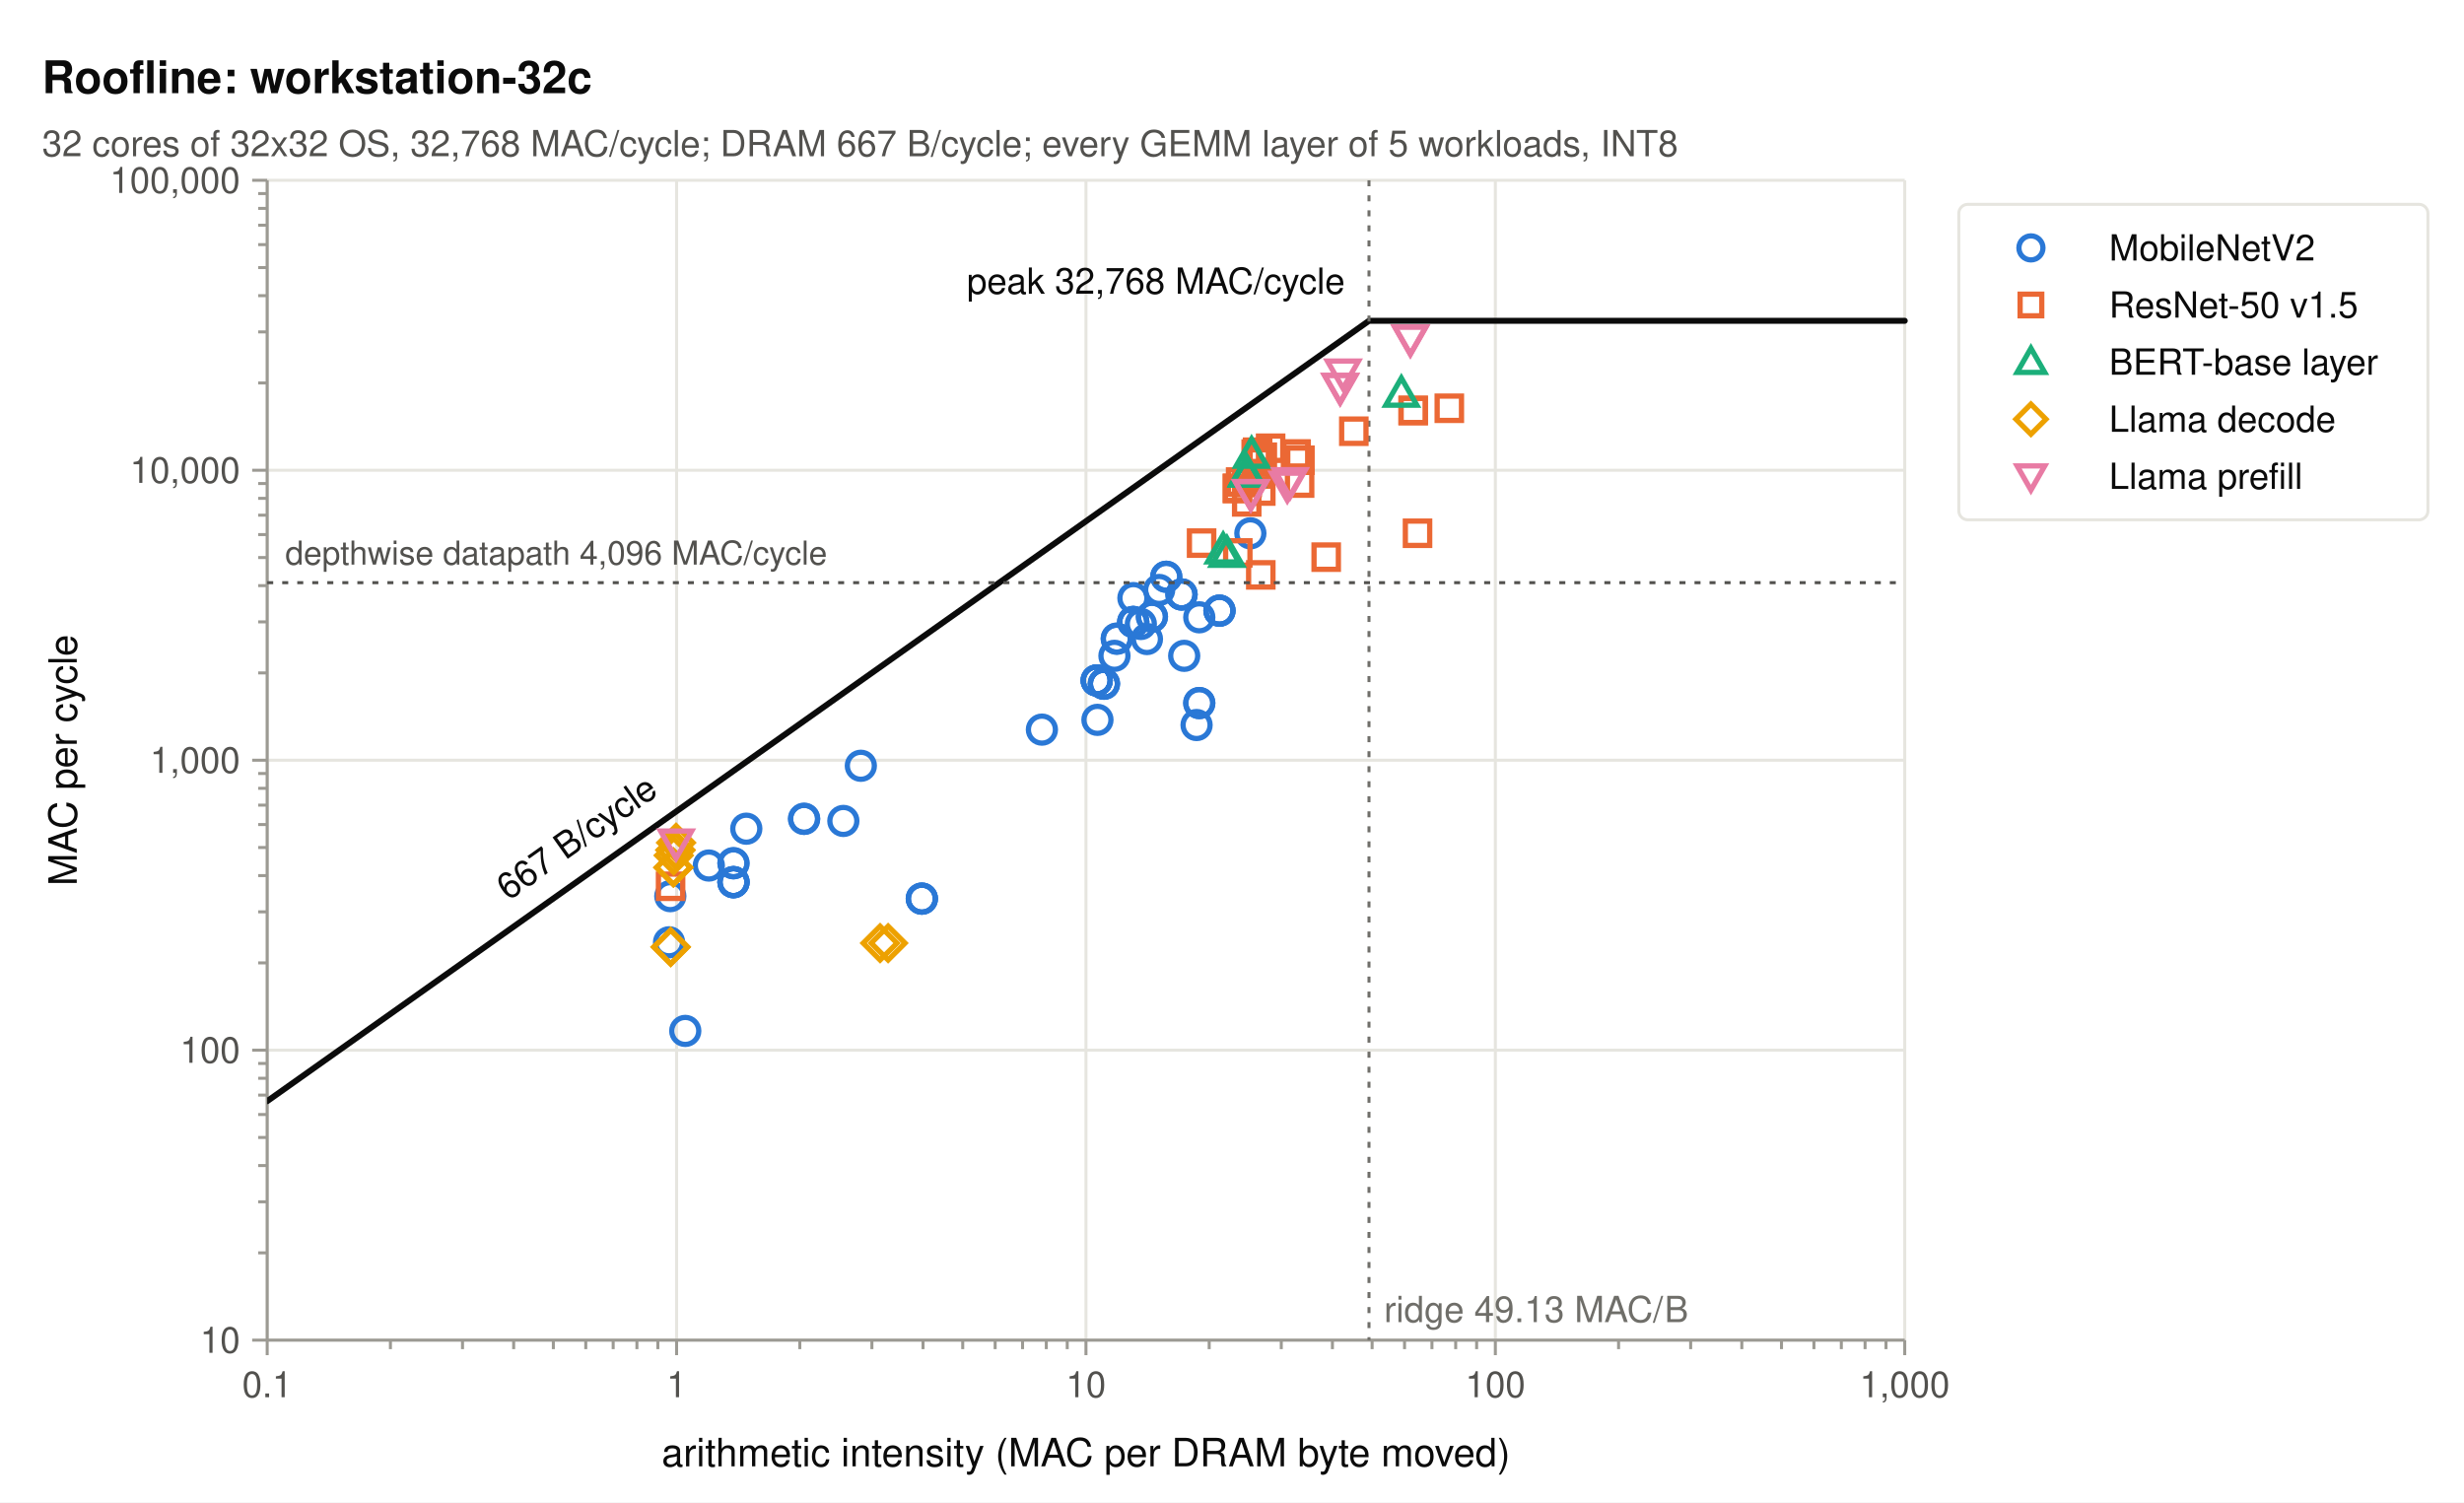
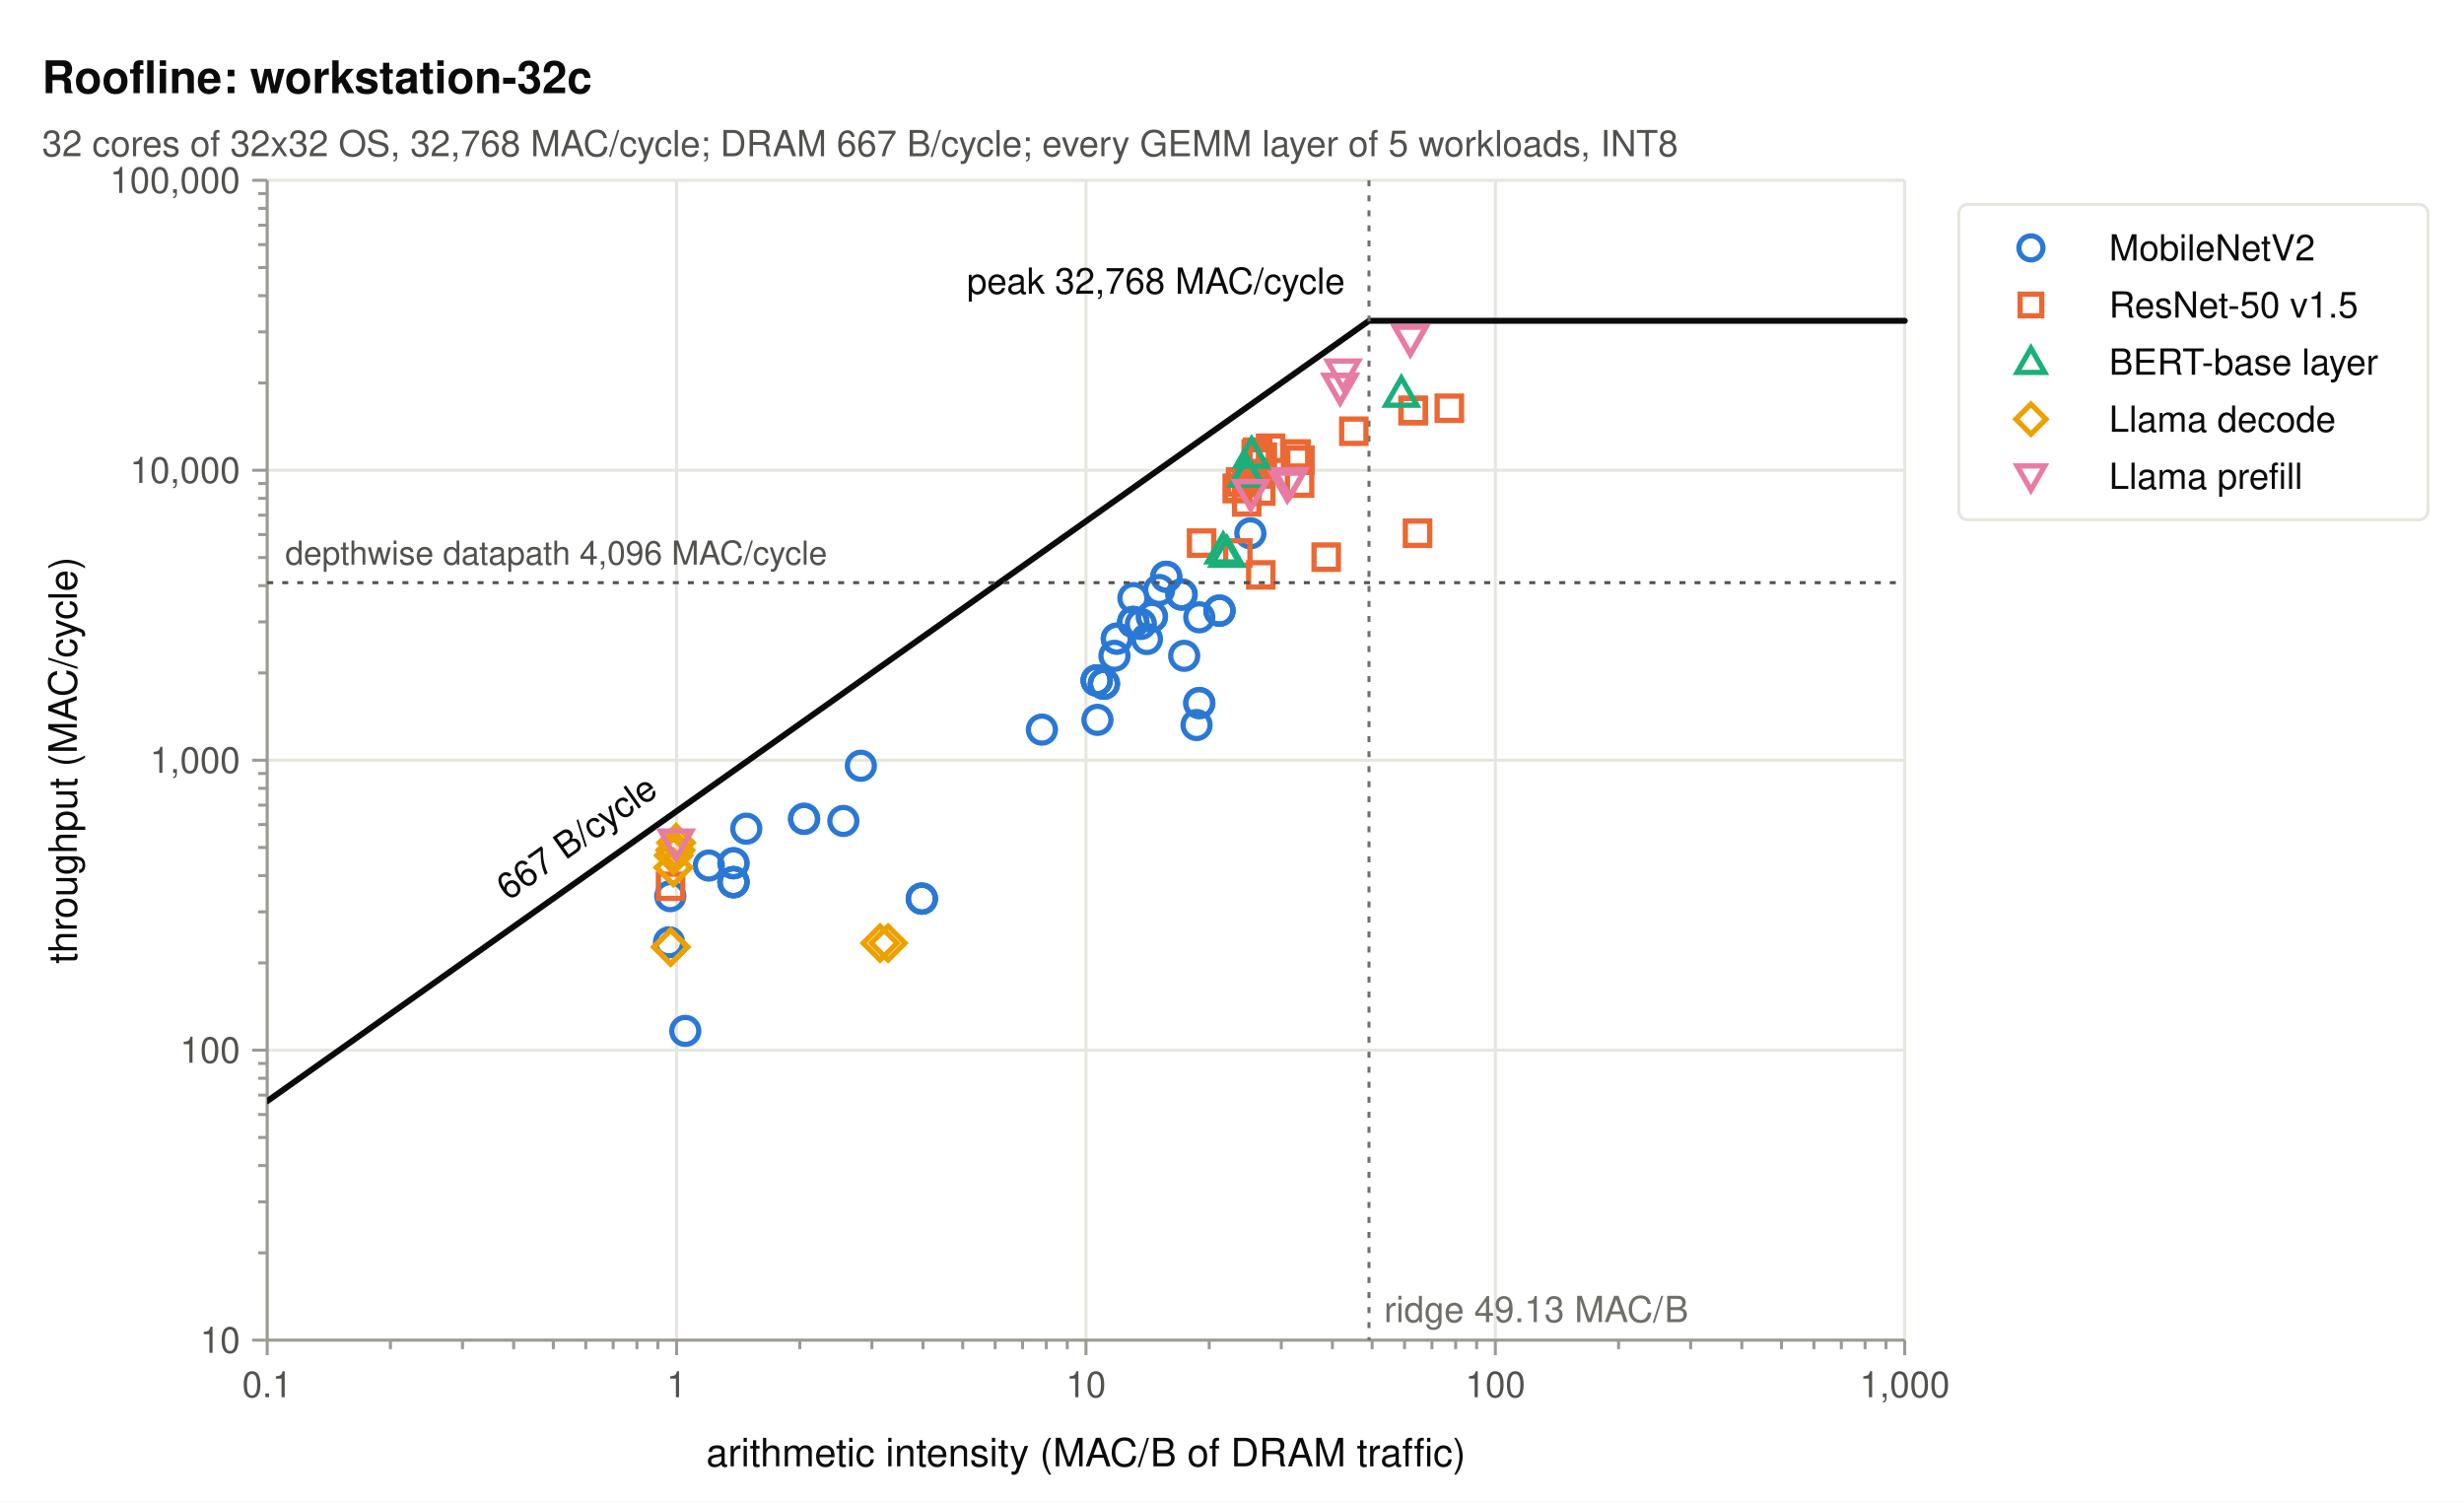
<svg xmlns="http://www.w3.org/2000/svg" width="820" height="500" viewBox="0 0 820 500" font-family="system-ui, -apple-system, 'Segoe UI', Helvetica, Arial, sans-serif">
  <rect width="820" height="500" fill="#ffffff" />
  <defs>
    <clipPath id="roofline-plot">
      <rect x="88.92" y="58" width="546.96" height="388" />
    </clipPath>
  </defs>
  <text x="14" y="31" font-size="15" fill="#0b0b0b" font-weight="600">Roofline: workstation-32c</text>
  <text x="14" y="52" font-size="12" fill="#52514e">32 cores of 32x32 OS, 32,768 MAC/cycle; DRAM 667 B/cycle; every GEMM layer of 5 workloads, INT8</text>
  <g stroke="#e6e5df" stroke-width="1" fill="none">
    <line x1="88.92" y1="446" x2="633.88" y2="446" />
    <line x1="88.92" y1="349.5" x2="633.88" y2="349.5" />
    <line x1="88.92" y1="253" x2="633.88" y2="253" />
    <line x1="88.92" y1="156.5" x2="633.88" y2="156.5" />
    <line x1="88.92" y1="60" x2="633.88" y2="60" />
    <line x1="88.92" y1="60" x2="88.92" y2="446" />
    <line x1="225.16" y1="60" x2="225.16" y2="446" />
    <line x1="361.4" y1="60" x2="361.4" y2="446" />
    <line x1="497.64" y1="60" x2="497.64" y2="446" />
    <line x1="633.88" y1="60" x2="633.88" y2="446" />
  </g>
  <g stroke="#9c9a93" stroke-width="1" fill="none">
    <line x1="88.92" y1="446" x2="633.88" y2="446" />
    <line x1="88.92" y1="60" x2="88.92" y2="446" />
    <line x1="129.93" y1="446" x2="129.93" y2="449" />
    <line x1="153.92" y1="446" x2="153.92" y2="449" />
    <line x1="170.94" y1="446" x2="170.94" y2="449" />
    <line x1="184.15" y1="446" x2="184.15" y2="449" />
    <line x1="194.94" y1="446" x2="194.94" y2="449" />
    <line x1="204.06" y1="446" x2="204.06" y2="449" />
    <line x1="211.96" y1="446" x2="211.96" y2="449" />
    <line x1="218.93" y1="446" x2="218.93" y2="449" />
    <line x1="266.17" y1="446" x2="266.17" y2="449" />
    <line x1="290.16" y1="446" x2="290.16" y2="449" />
    <line x1="307.18" y1="446" x2="307.18" y2="449" />
    <line x1="320.39" y1="446" x2="320.39" y2="449" />
    <line x1="331.18" y1="446" x2="331.18" y2="449" />
    <line x1="340.3" y1="446" x2="340.3" y2="449" />
    <line x1="348.2" y1="446" x2="348.2" y2="449" />
    <line x1="355.17" y1="446" x2="355.17" y2="449" />
    <line x1="402.41" y1="446" x2="402.41" y2="449" />
    <line x1="426.4" y1="446" x2="426.4" y2="449" />
    <line x1="443.42" y1="446" x2="443.42" y2="449" />
    <line x1="456.63" y1="446" x2="456.63" y2="449" />
    <line x1="467.42" y1="446" x2="467.42" y2="449" />
    <line x1="476.54" y1="446" x2="476.54" y2="449" />
    <line x1="484.44" y1="446" x2="484.44" y2="449" />
    <line x1="491.41" y1="446" x2="491.41" y2="449" />
    <line x1="538.65" y1="446" x2="538.65" y2="449" />
    <line x1="562.64" y1="446" x2="562.64" y2="449" />
    <line x1="579.66" y1="446" x2="579.66" y2="449" />
    <line x1="592.87" y1="446" x2="592.87" y2="449" />
    <line x1="603.66" y1="446" x2="603.66" y2="449" />
    <line x1="612.78" y1="446" x2="612.78" y2="449" />
    <line x1="620.68" y1="446" x2="620.68" y2="449" />
    <line x1="627.65" y1="446" x2="627.65" y2="449" />
    <line x1="85.92" y1="416.95" x2="88.92" y2="416.95" />
    <line x1="85.92" y1="399.96" x2="88.92" y2="399.96" />
    <line x1="85.92" y1="387.9" x2="88.92" y2="387.9" />
    <line x1="85.92" y1="378.55" x2="88.92" y2="378.55" />
    <line x1="85.92" y1="370.91" x2="88.92" y2="370.91" />
    <line x1="85.92" y1="364.45" x2="88.92" y2="364.45" />
    <line x1="85.92" y1="358.85" x2="88.92" y2="358.85" />
    <line x1="85.92" y1="353.92" x2="88.92" y2="353.92" />
    <line x1="85.92" y1="320.45" x2="88.92" y2="320.45" />
    <line x1="85.92" y1="303.46" x2="88.92" y2="303.46" />
    <line x1="85.92" y1="291.4" x2="88.92" y2="291.4" />
    <line x1="85.92" y1="282.05" x2="88.92" y2="282.05" />
    <line x1="85.92" y1="274.41" x2="88.92" y2="274.41" />
    <line x1="85.92" y1="267.95" x2="88.92" y2="267.95" />
    <line x1="85.92" y1="262.35" x2="88.92" y2="262.35" />
    <line x1="85.92" y1="257.42" x2="88.92" y2="257.42" />
    <line x1="85.92" y1="223.95" x2="88.92" y2="223.95" />
    <line x1="85.92" y1="206.96" x2="88.92" y2="206.96" />
    <line x1="85.92" y1="194.9" x2="88.92" y2="194.9" />
    <line x1="85.92" y1="185.55" x2="88.92" y2="185.55" />
    <line x1="85.92" y1="177.91" x2="88.92" y2="177.91" />
    <line x1="85.92" y1="171.45" x2="88.92" y2="171.45" />
    <line x1="85.92" y1="165.85" x2="88.92" y2="165.85" />
    <line x1="85.92" y1="160.92" x2="88.92" y2="160.92" />
    <line x1="85.92" y1="127.45" x2="88.92" y2="127.45" />
    <line x1="85.92" y1="110.46" x2="88.92" y2="110.46" />
    <line x1="85.92" y1="98.4" x2="88.92" y2="98.4" />
    <line x1="85.92" y1="89.05" x2="88.92" y2="89.05" />
    <line x1="85.92" y1="81.41" x2="88.92" y2="81.41" />
    <line x1="85.92" y1="74.95" x2="88.92" y2="74.95" />
    <line x1="85.92" y1="69.35" x2="88.92" y2="69.35" />
    <line x1="85.92" y1="64.42" x2="88.92" y2="64.42" />
    <line x1="88.92" y1="446" x2="88.92" y2="451" />
    <line x1="225.16" y1="446" x2="225.16" y2="451" />
    <line x1="361.4" y1="446" x2="361.4" y2="451" />
    <line x1="497.64" y1="446" x2="497.64" y2="451" />
    <line x1="633.88" y1="446" x2="633.88" y2="451" />
    <line x1="83.92" y1="446" x2="88.92" y2="446" />
    <line x1="83.92" y1="349.5" x2="88.92" y2="349.5" />
    <line x1="83.92" y1="253" x2="88.92" y2="253" />
    <line x1="83.92" y1="156.5" x2="88.92" y2="156.5" />
    <line x1="83.92" y1="60" x2="88.92" y2="60" />
  </g>
  <g style="font-variant-numeric: tabular-nums">
    <text x="88.92" y="465" font-size="12" fill="#52514e" text-anchor="middle">0.1</text>
    <text x="225.16" y="465" font-size="12" fill="#52514e" text-anchor="middle">1</text>
    <text x="361.4" y="465" font-size="12" fill="#52514e" text-anchor="middle">10</text>
    <text x="497.64" y="465" font-size="12" fill="#52514e" text-anchor="middle">100</text>
    <text x="633.88" y="465" font-size="12" fill="#52514e" text-anchor="middle">1,000</text>
    <text x="79.92" y="450.2" font-size="12" fill="#52514e" text-anchor="end">10</text>
    <text x="79.92" y="353.7" font-size="12" fill="#52514e" text-anchor="end">100</text>
    <text x="79.92" y="257.2" font-size="12" fill="#52514e" text-anchor="end">1,000</text>
    <text x="79.92" y="160.7" font-size="12" fill="#52514e" text-anchor="end">10,000</text>
    <text x="79.92" y="64.2" font-size="12" fill="#52514e" text-anchor="end">100,000</text>
  </g>
-   <text x="361.4" y="488" font-size="13" fill="#0b0b0b" text-anchor="middle">arithmetic intensity (MAC per DRAM byte moved)</text>
-   <text x="21.2" y="253" font-size="13" fill="#0b0b0b" text-anchor="middle" dominant-baseline="middle" transform="rotate(-90 21.2 253)">MAC per cycle</text>
+   <text x="361.4" y="488" font-size="13" fill="#0b0b0b" text-anchor="middle">arithmetic intensity (MAC/B of DRAM traffic)</text>
+   <text x="21.2" y="253" font-size="13" fill="#0b0b0b" text-anchor="middle" dominant-baseline="middle" transform="rotate(-90 21.2 253)">throughput (MAC/cycle)</text>
  <g clip-path="url(#roofline-plot)">
    <path d="M88.92,366.47 L455.59,106.76 L633.88,106.76" fill="none" stroke="#0b0b0b" stroke-width="2" stroke-linejoin="round" stroke-linecap="round" />
    <line x1="455.59" y1="60" x2="455.59" y2="446" stroke="#6f6e69" stroke-width="1" stroke-dasharray="2 3" />
    <circle cx="394.09" cy="218.26" r="4.5" fill="none" stroke="#2a78d6" stroke-width="1.75" />
    <circle cx="280.66" cy="273.21" r="4.5" fill="none" stroke="#2a78d6" stroke-width="1.75" />
    <circle cx="346.74" cy="242.82" r="4.5" fill="none" stroke="#2a78d6" stroke-width="1.75" />
    <circle cx="377.19" cy="199.04" r="4.5" fill="none" stroke="#2a78d6" stroke-width="1.75" />
    <circle cx="248.36" cy="275.79" r="4.5" fill="none" stroke="#2a78d6" stroke-width="1.75" />
    <circle cx="379.66" cy="207.66" r="4.5" fill="none" stroke="#2a78d6" stroke-width="1.75" />
    <circle cx="388.12" cy="191.95" r="4.5" fill="none" stroke="#2a78d6" stroke-width="1.75" />
    <circle cx="286.48" cy="254.85" r="4.5" fill="none" stroke="#2a78d6" stroke-width="1.75" />
    <circle cx="385.76" cy="196.34" r="4.5" fill="none" stroke="#2a78d6" stroke-width="1.75" />
    <circle cx="388.12" cy="191.95" r="4.5" fill="none" stroke="#2a78d6" stroke-width="1.75" />
    <circle cx="235.89" cy="288.05" r="4.5" fill="none" stroke="#2a78d6" stroke-width="1.75" />
    <circle cx="381.69" cy="212.67" r="4.5" fill="none" stroke="#2a78d6" stroke-width="1.75" />
    <circle cx="377.14" cy="206.99" r="4.5" fill="none" stroke="#2a78d6" stroke-width="1.75" />
    <circle cx="267.6" cy="272.51" r="4.5" fill="none" stroke="#2a78d6" stroke-width="1.75" />
    <circle cx="383.35" cy="205.24" r="4.5" fill="none" stroke="#2a78d6" stroke-width="1.75" />
    <circle cx="377.14" cy="206.99" r="4.5" fill="none" stroke="#2a78d6" stroke-width="1.75" />
    <circle cx="267.6" cy="272.51" r="4.5" fill="none" stroke="#2a78d6" stroke-width="1.75" />
    <circle cx="383.35" cy="205.24" r="4.5" fill="none" stroke="#2a78d6" stroke-width="1.75" />
    <circle cx="377.14" cy="206.99" r="4.5" fill="none" stroke="#2a78d6" stroke-width="1.75" />
    <circle cx="222.66" cy="313.6" r="4.5" fill="none" stroke="#2a78d6" stroke-width="1.75" />
    <circle cx="365.22" cy="239.57" r="4.5" fill="none" stroke="#2a78d6" stroke-width="1.75" />
    <circle cx="364.98" cy="226.46" r="4.5" fill="none" stroke="#2a78d6" stroke-width="1.75" />
    <circle cx="244.09" cy="293.58" r="4.5" fill="none" stroke="#2a78d6" stroke-width="1.75" />
    <circle cx="367.37" cy="227.54" r="4.5" fill="none" stroke="#2a78d6" stroke-width="1.75" />
    <circle cx="364.98" cy="226.46" r="4.5" fill="none" stroke="#2a78d6" stroke-width="1.75" />
    <circle cx="244.09" cy="293.58" r="4.5" fill="none" stroke="#2a78d6" stroke-width="1.75" />
    <circle cx="367.37" cy="227.54" r="4.5" fill="none" stroke="#2a78d6" stroke-width="1.75" />
    <circle cx="364.98" cy="226.46" r="4.5" fill="none" stroke="#2a78d6" stroke-width="1.75" />
    <circle cx="244.09" cy="293.58" r="4.5" fill="none" stroke="#2a78d6" stroke-width="1.75" />
    <circle cx="367.37" cy="227.54" r="4.5" fill="none" stroke="#2a78d6" stroke-width="1.75" />
    <circle cx="364.98" cy="226.46" r="4.5" fill="none" stroke="#2a78d6" stroke-width="1.75" />
    <circle cx="244.09" cy="293.58" r="4.5" fill="none" stroke="#2a78d6" stroke-width="1.75" />
    <circle cx="370.88" cy="218.26" r="4.5" fill="none" stroke="#2a78d6" stroke-width="1.75" />
    <circle cx="405.83" cy="203.23" r="4.5" fill="none" stroke="#2a78d6" stroke-width="1.75" />
    <circle cx="244.09" cy="287.29" r="4.5" fill="none" stroke="#2a78d6" stroke-width="1.75" />
    <circle cx="371.66" cy="212.55" r="4.5" fill="none" stroke="#2a78d6" stroke-width="1.75" />
    <circle cx="405.83" cy="203.23" r="4.5" fill="none" stroke="#2a78d6" stroke-width="1.75" />
    <circle cx="244.09" cy="287.29" r="4.5" fill="none" stroke="#2a78d6" stroke-width="1.75" />
    <circle cx="371.66" cy="212.55" r="4.5" fill="none" stroke="#2a78d6" stroke-width="1.75" />
    <circle cx="405.83" cy="203.23" r="4.5" fill="none" stroke="#2a78d6" stroke-width="1.75" />
    <circle cx="228.05" cy="343.09" r="4.5" fill="none" stroke="#2a78d6" stroke-width="1.75" />
    <circle cx="398.21" cy="241.29" r="4.5" fill="none" stroke="#2a78d6" stroke-width="1.75" />
    <circle cx="393.21" cy="197.83" r="4.5" fill="none" stroke="#2a78d6" stroke-width="1.75" />
    <circle cx="306.78" cy="299.07" r="4.5" fill="none" stroke="#2a78d6" stroke-width="1.75" />
    <circle cx="399.11" cy="233.98" r="4.5" fill="none" stroke="#2a78d6" stroke-width="1.75" />
    <circle cx="393.21" cy="197.83" r="4.5" fill="none" stroke="#2a78d6" stroke-width="1.75" />
    <circle cx="306.78" cy="299.07" r="4.5" fill="none" stroke="#2a78d6" stroke-width="1.75" />
    <circle cx="399.11" cy="233.98" r="4.5" fill="none" stroke="#2a78d6" stroke-width="1.75" />
    <circle cx="393.21" cy="197.83" r="4.5" fill="none" stroke="#2a78d6" stroke-width="1.75" />
    <circle cx="306.78" cy="299.07" r="4.5" fill="none" stroke="#2a78d6" stroke-width="1.75" />
    <circle cx="399.11" cy="205.44" r="4.5" fill="none" stroke="#2a78d6" stroke-width="1.75" />
    <circle cx="416.11" cy="177.49" r="4.5" fill="none" stroke="#2a78d6" stroke-width="1.75" />
    <circle cx="223.07" cy="298.24" r="4.5" fill="none" stroke="#2a78d6" stroke-width="1.75" />
    <rect x="478.27" y="131.82" width="8.1" height="8.1" fill="none" stroke="#eb6834" stroke-width="1.75" />
    <rect x="407.88" y="179.97" width="8.1" height="8.1" fill="none" stroke="#eb6834" stroke-width="1.75" />
    <rect x="466.25" y="132.56" width="8.1" height="8.1" fill="none" stroke="#eb6834" stroke-width="1.75" />
    <rect x="427.2" y="147.11" width="8.1" height="8.1" fill="none" stroke="#eb6834" stroke-width="1.75" />
    <rect x="427.2" y="147.11" width="8.1" height="8.1" fill="none" stroke="#eb6834" stroke-width="1.75" />
    <rect x="428.56" y="149.12" width="8.1" height="8.1" fill="none" stroke="#eb6834" stroke-width="1.75" />
    <rect x="466.25" y="132.56" width="8.1" height="8.1" fill="none" stroke="#eb6834" stroke-width="1.75" />
    <rect x="427.2" y="147.11" width="8.1" height="8.1" fill="none" stroke="#eb6834" stroke-width="1.75" />
    <rect x="446.49" y="139.46" width="8.1" height="8.1" fill="none" stroke="#eb6834" stroke-width="1.75" />
    <rect x="414.47" y="146.44" width="8.1" height="8.1" fill="none" stroke="#eb6834" stroke-width="1.75" />
    <rect x="407.77" y="158.49" width="8.1" height="8.1" fill="none" stroke="#eb6834" stroke-width="1.75" />
    <rect x="414.22" y="149.73" width="8.1" height="8.1" fill="none" stroke="#eb6834" stroke-width="1.75" />
    <rect x="408.82" y="156.37" width="8.1" height="8.1" fill="none" stroke="#eb6834" stroke-width="1.75" />
    <rect x="418.8" y="145.12" width="8.1" height="8.1" fill="none" stroke="#eb6834" stroke-width="1.75" />
    <rect x="407.77" y="158.49" width="8.1" height="8.1" fill="none" stroke="#eb6834" stroke-width="1.75" />
    <rect x="414.61" y="148.55" width="8.1" height="8.1" fill="none" stroke="#eb6834" stroke-width="1.75" />
    <rect x="437.3" y="181.37" width="8.1" height="8.1" fill="none" stroke="#eb6834" stroke-width="1.75" />
    <rect x="410.95" y="156.48" width="8.1" height="8.1" fill="none" stroke="#eb6834" stroke-width="1.75" />
    <rect x="414" y="147.07" width="8.1" height="8.1" fill="none" stroke="#eb6834" stroke-width="1.75" />
    <rect x="415.53" y="187.27" width="8.1" height="8.1" fill="none" stroke="#eb6834" stroke-width="1.75" />
    <rect x="467.69" y="173.42" width="8.1" height="8.1" fill="none" stroke="#eb6834" stroke-width="1.75" />
    <rect x="410.95" y="156.48" width="8.1" height="8.1" fill="none" stroke="#eb6834" stroke-width="1.75" />
    <rect x="415.53" y="159.37" width="8.1" height="8.1" fill="none" stroke="#eb6834" stroke-width="1.75" />
    <rect x="410.85" y="162.98" width="8.1" height="8.1" fill="none" stroke="#eb6834" stroke-width="1.75" />
    <rect x="414.13" y="153.64" width="8.1" height="8.1" fill="none" stroke="#eb6834" stroke-width="1.75" />
    <rect x="416.04" y="148.11" width="8.1" height="8.1" fill="none" stroke="#eb6834" stroke-width="1.75" />
    <rect x="395.83" y="176.7" width="8.1" height="8.1" fill="none" stroke="#eb6834" stroke-width="1.75" />
    <rect x="428.45" y="156.72" width="8.1" height="8.1" fill="none" stroke="#eb6834" stroke-width="1.75" />
    <rect x="414.13" y="153.64" width="8.1" height="8.1" fill="none" stroke="#eb6834" stroke-width="1.75" />
    <rect x="219.11" y="290.9" width="8.1" height="8.1" fill="none" stroke="#eb6834" stroke-width="1.75" />
    <polygon points="414.96,152.28 420.13,161.34 409.78,161.34" fill="none" stroke="#1baf7a" stroke-width="1.75" />
    <polygon points="414.96,152.28 420.13,161.34 409.78,161.34" fill="none" stroke="#1baf7a" stroke-width="1.75" />
    <polygon points="414.96,152.28 420.13,161.34 409.78,161.34" fill="none" stroke="#1baf7a" stroke-width="1.75" />
    <polygon points="407.06,177.95 412.23,187 401.88,187" fill="none" stroke="#1baf7a" stroke-width="1.75" />
    <polygon points="408.32,179.1 413.5,188.15 403.15,188.15" fill="none" stroke="#1baf7a" stroke-width="1.75" />
    <polygon points="414.96,152.28 420.13,161.34 409.78,161.34" fill="none" stroke="#1baf7a" stroke-width="1.75" />
    <polygon points="466.36,125.81 471.53,134.86 461.18,134.86" fill="none" stroke="#1baf7a" stroke-width="1.75" />
    <polygon points="416.51,146.1 421.69,155.16 411.34,155.16" fill="none" stroke="#1baf7a" stroke-width="1.75" />
    <polygon points="224.1,283.07 229.73,288.69 224.1,294.32 218.48,288.69" fill="none" stroke="#eda100" stroke-width="1.75" />
    <polygon points="223.2,309.53 228.82,315.16 223.2,320.78 217.57,315.16" fill="none" stroke="#eda100" stroke-width="1.75" />
    <polygon points="223.2,309.53 228.82,315.16 223.2,320.78 217.57,315.16" fill="none" stroke="#eda100" stroke-width="1.75" />
    <polygon points="292.89,308.24 298.52,313.87 292.89,319.49 287.27,313.87" fill="none" stroke="#eda100" stroke-width="1.75" />
    <polygon points="295.56,308.24 301.19,313.87 295.56,319.49 289.94,313.87" fill="none" stroke="#eda100" stroke-width="1.75" />
    <polygon points="224.1,283.07 229.73,288.69 224.1,294.32 218.48,288.69" fill="none" stroke="#eda100" stroke-width="1.75" />
    <polygon points="224.79,277.27 230.41,282.9 224.79,288.52 219.16,282.9" fill="none" stroke="#eda100" stroke-width="1.75" />
    <polygon points="224.79,277.27 230.41,282.9 224.79,288.52 219.16,282.9" fill="none" stroke="#eda100" stroke-width="1.75" />
    <polygon points="224.21,279.06 229.83,284.68 224.21,290.31 218.58,284.68" fill="none" stroke="#eda100" stroke-width="1.75" />
    <polygon points="225,274.83 230.63,280.45 225,286.08 219.38,280.45" fill="none" stroke="#eda100" stroke-width="1.75" />
    <polygon points="445.99,133.98 451.16,124.92 440.81,124.92" fill="none" stroke="#e87ba4" stroke-width="1.75" />
    <polygon points="416.26,169.31 421.44,160.26 411.09,160.26" fill="none" stroke="#e87ba4" stroke-width="1.75" />
    <polygon points="416.26,169.31 421.44,160.26 411.09,160.26" fill="none" stroke="#e87ba4" stroke-width="1.75" />
    <polygon points="428.4,166.55 433.58,157.49 423.23,157.49" fill="none" stroke="#e87ba4" stroke-width="1.75" />
    <polygon points="429.3,165.36 434.48,156.31 424.13,156.31" fill="none" stroke="#e87ba4" stroke-width="1.75" />
    <polygon points="445.99,133.98 451.16,124.92 440.81,124.92" fill="none" stroke="#e87ba4" stroke-width="1.75" />
    <polygon points="469.36,117.88 474.53,108.82 464.18,108.82" fill="none" stroke="#e87ba4" stroke-width="1.75" />
    <polygon points="469.36,117.88 474.53,108.82 464.18,108.82" fill="none" stroke="#e87ba4" stroke-width="1.75" />
    <polygon points="446.93,129.22 452.1,120.16 441.75,120.16" fill="none" stroke="#e87ba4" stroke-width="1.75" />
    <polygon points="225,285.63 230.18,276.57 219.83,276.57" fill="none" stroke="#e87ba4" stroke-width="1.75" />
    <line x1="88.92" y1="193.91" x2="633.88" y2="193.91" stroke="#52514e" stroke-width="1" stroke-dasharray="2 3" />
  </g>
  <text x="94.92" y="187.91" font-size="11" fill="#52514e">depthwise datapath 4,096 MAC/cycle</text>
  <text x="460.59" y="440" font-size="12" fill="#6f6e69">ridge 49.13 MAC/B</text>
  <text x="447.59" y="97.76" font-size="12" fill="#0b0b0b" text-anchor="end">peak 32,768 MAC/cycle</text>
  <text x="194.3" y="282.03" font-size="12" fill="#0b0b0b" text-anchor="middle" transform="rotate(-35.31 194.3 282.03)">667 B/cycle</text>
  <g transform="translate(651.88,68)">
    <rect width="156.12" height="105" rx="3" fill="#ffffff" fill-opacity="0.92" stroke="#e6e5df" />
    <circle cx="24" cy="14.5" r="4" fill="none" stroke="#2a78d6" stroke-width="1.75" />
    <text x="50" y="18.7" font-size="12" fill="#0b0b0b">MobileNetV2</text>
    <rect x="20.4" y="29.9" width="7.2" height="7.2" fill="none" stroke="#eb6834" stroke-width="1.75" />
    <text x="50" y="37.7" font-size="12" fill="#0b0b0b">ResNet-50 v1.5</text>
    <polygon points="24,47.9 28.6,55.95 19.4,55.95" fill="none" stroke="#1baf7a" stroke-width="1.75" />
    <text x="50" y="56.7" font-size="12" fill="#0b0b0b">BERT-base layer</text>
    <polygon points="24,66.5 29,71.5 24,76.5 19,71.5" fill="none" stroke="#eda100" stroke-width="1.75" />
    <text x="50" y="75.7" font-size="12" fill="#0b0b0b">Llama decode</text>
    <polygon points="24,95.1 28.6,87.05 19.4,87.05" fill="none" stroke="#e87ba4" stroke-width="1.75" />
    <text x="50" y="94.7" font-size="12" fill="#0b0b0b">Llama prefill</text>
  </g>
</svg>
